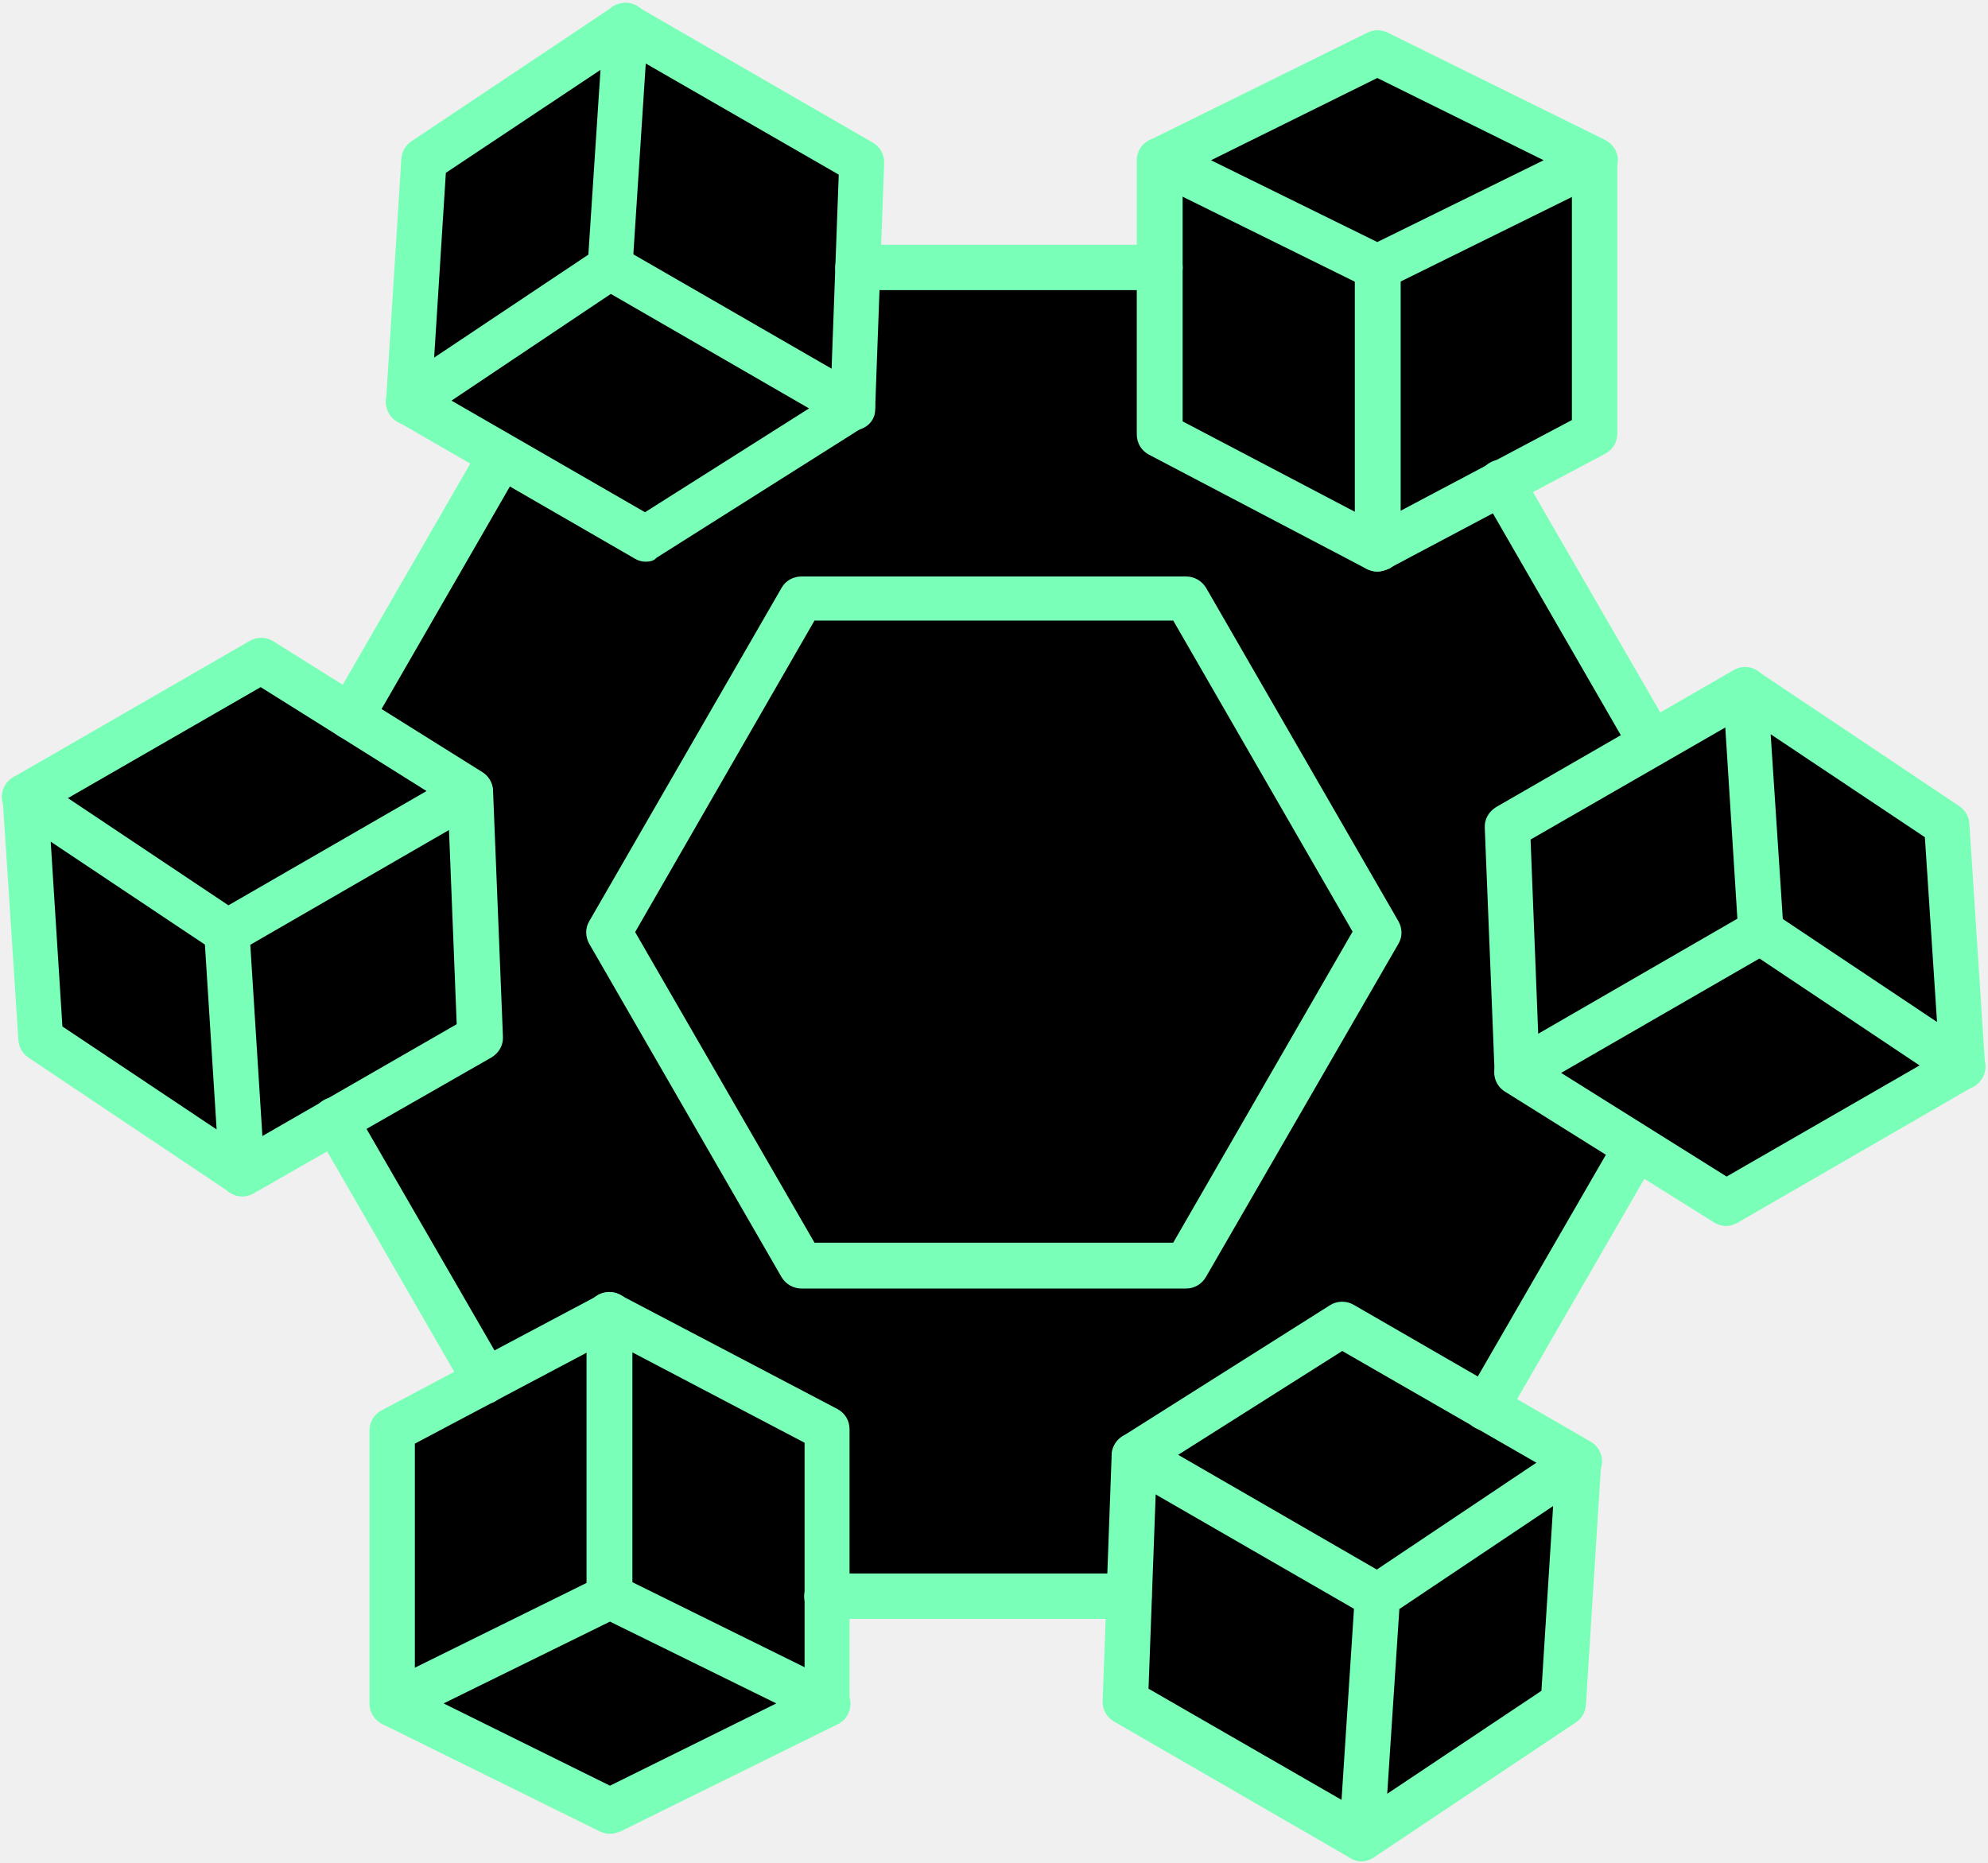
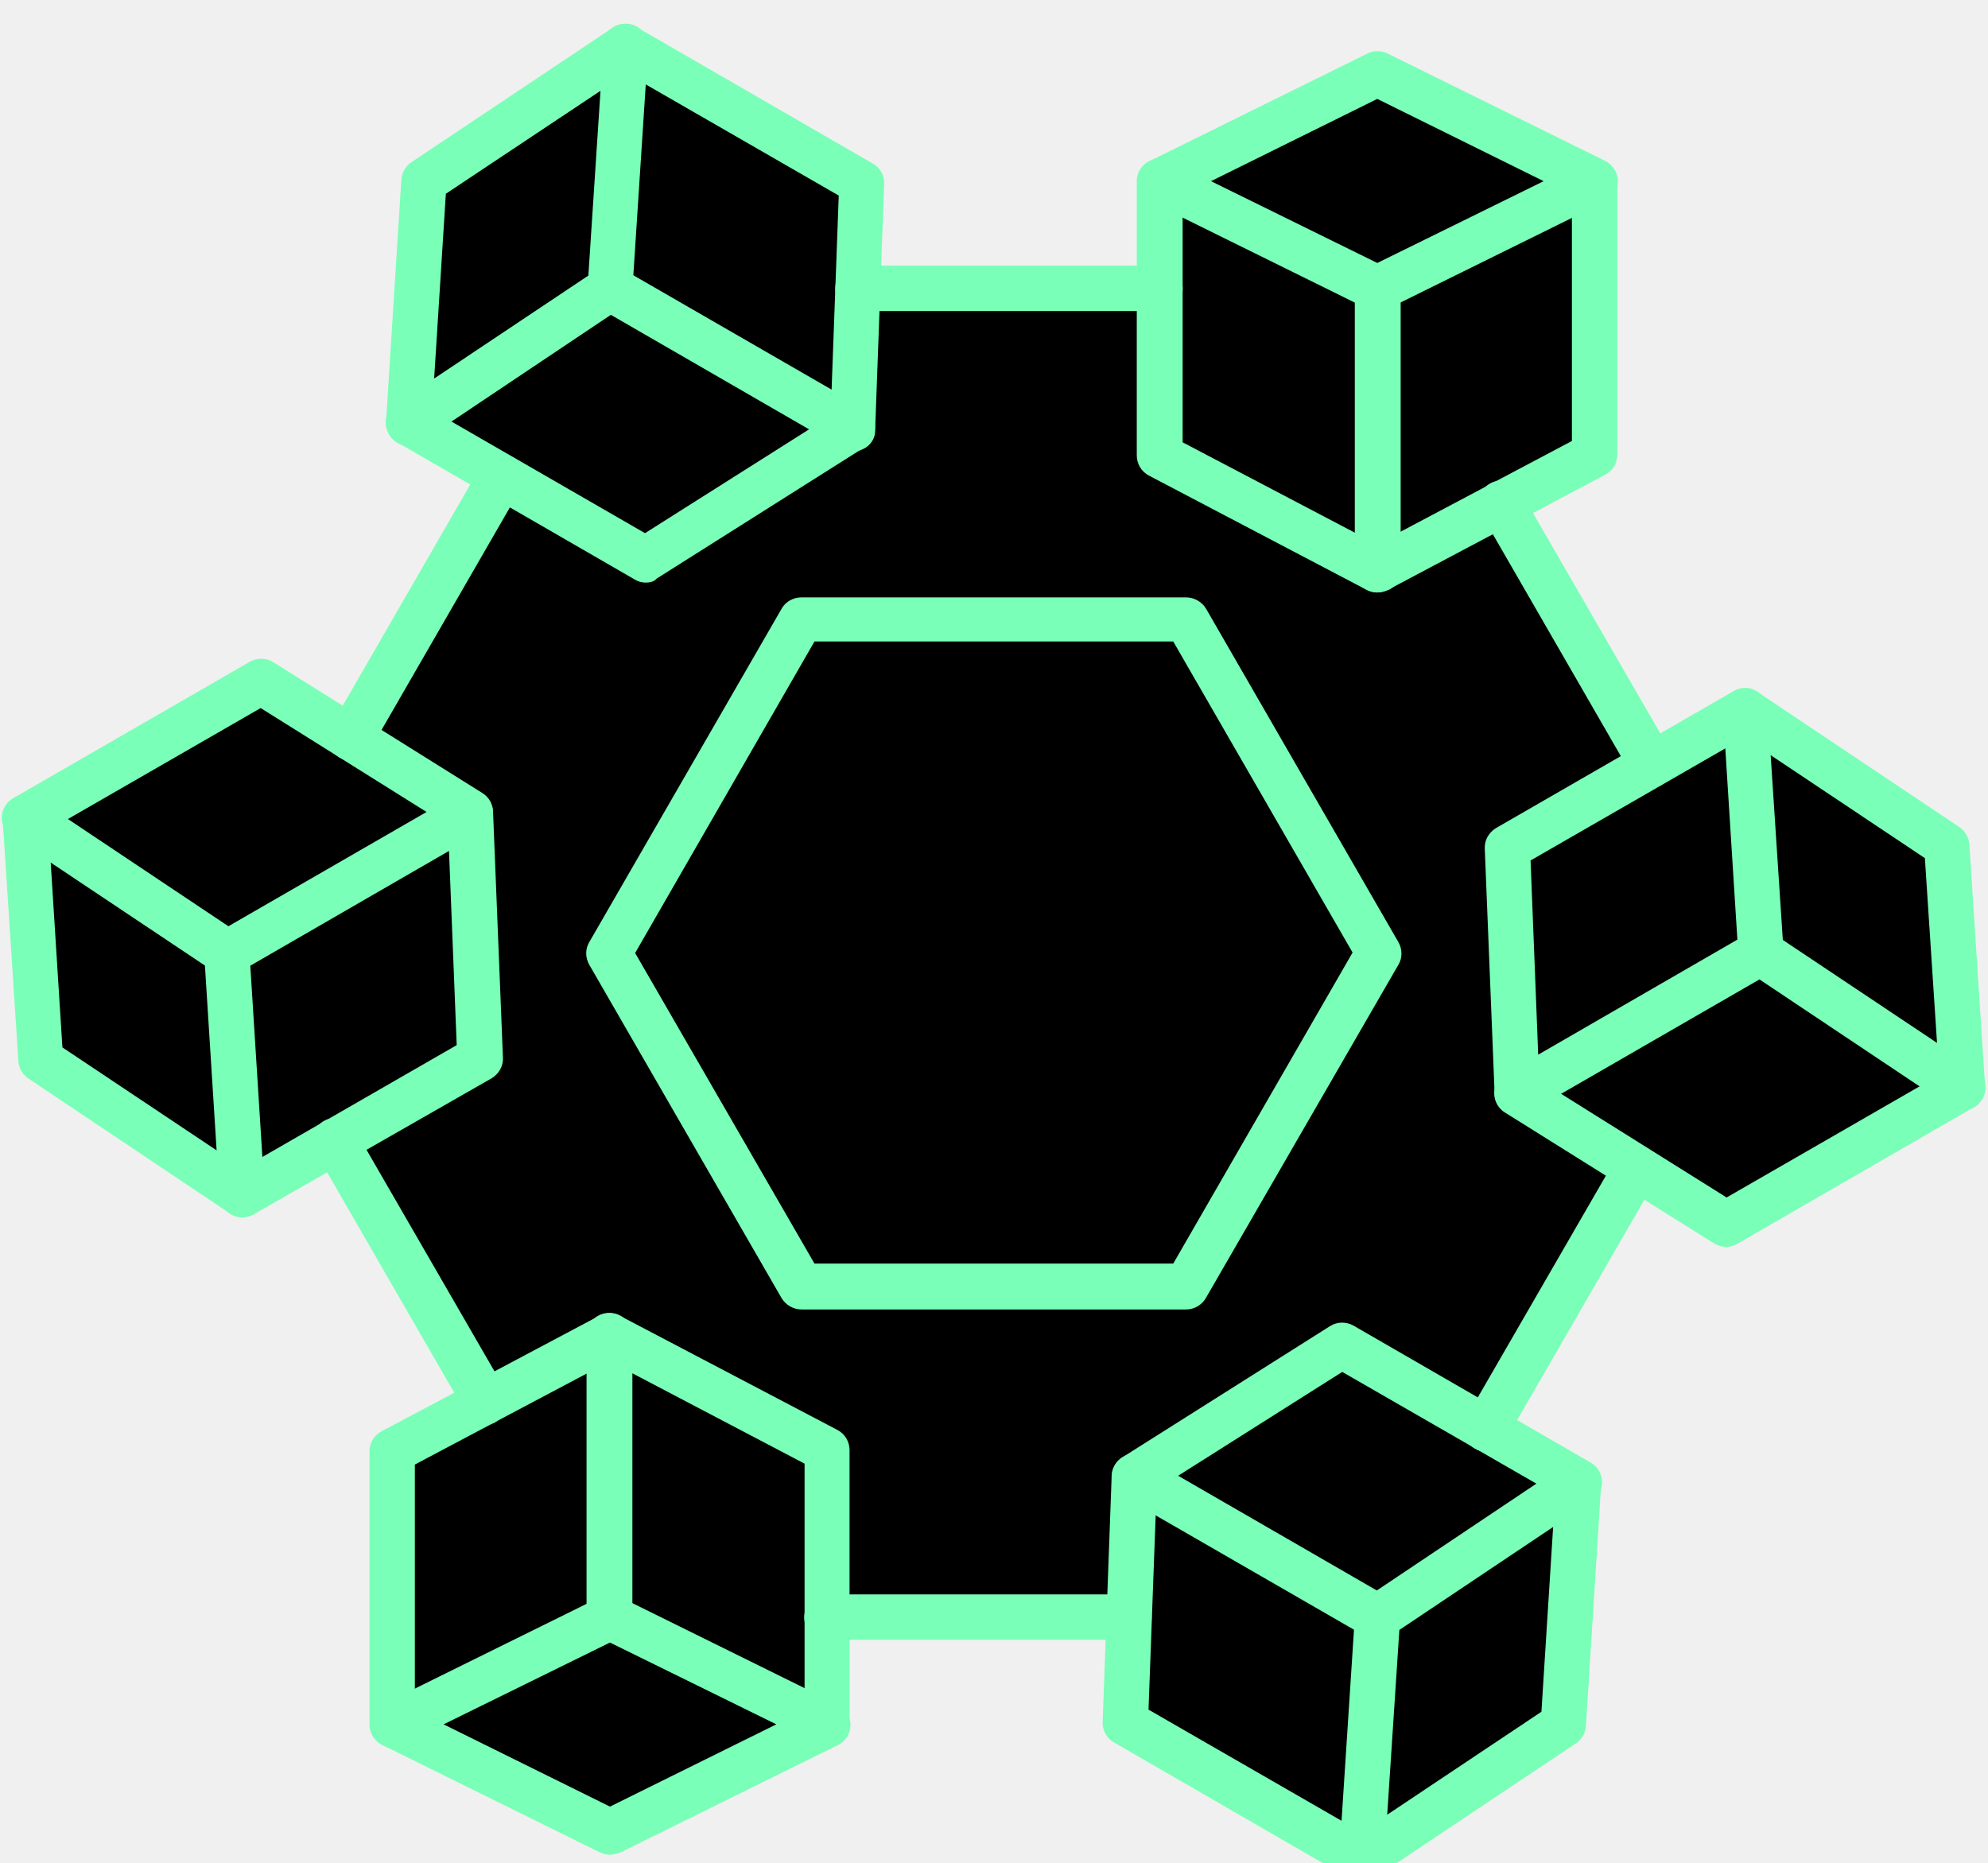
- <svg xmlns="http://www.w3.org/2000/svg" width="475" height="445" viewBox="0 0 475 445" fill="none">
+ <svg xmlns="http://www.w3.org/2000/svg" width="475" height="445" viewBox="0 0 475 435" fill="none">
  <g clip-path="url(#clip0_526_281)">
    <path fill-rule="evenodd" clip-rule="evenodd" d="M125.139 343.838L63.245 227.54L110.263 127.772L157.52 69.329L297.126 63.904L349.608 96.29L397.401 182.223L400.073 255.294L349.608 348.943L297.126 386.836L214.534 381.41L154.872 386.836L125.139 343.838Z" fill="black" />
    <path fill-rule="evenodd" clip-rule="evenodd" d="M189.777 142.772L145.794 225.37L192.028 301.805L284.669 305.276L329.087 220.704L282.585 140.124L189.777 142.772Z" fill="black" />
    <path fill-rule="evenodd" clip-rule="evenodd" d="M151.755 125.899L100.296 91.357V35.132L150.636 9.252L203.281 38.239V98.14L151.755 125.899Z" fill="black" />
    <path fill-rule="evenodd" clip-rule="evenodd" d="M60.616 279.028L9.157 244.486V188.261L59.497 162.381L112.137 191.368V251.269L60.616 279.028Z" fill="black" />
    <path fill-rule="evenodd" clip-rule="evenodd" d="M329.111 129.999L277.652 104.516V39.233L327.992 13.352L380.632 42.34V102.241L329.111 129.999Z" fill="black" />
    <path fill-rule="evenodd" clip-rule="evenodd" d="M415.676 285.872L364.222 260.389V195.106L414.557 169.226L467.202 198.213V258.118L415.676 285.872Z" fill="black" />
    <path fill-rule="evenodd" clip-rule="evenodd" d="M323.146 434.308L271.687 408.829V343.541L322.027 317.661L374.672 346.653V406.554L323.146 434.308Z" fill="black" />
    <path fill-rule="evenodd" clip-rule="evenodd" d="M145.756 433.491L94.302 408.012V342.724L144.642 316.844L197.282 345.836V405.737L145.756 433.491Z" fill="black" />
    <path fill-rule="evenodd" clip-rule="evenodd" d="M289.35 38.291L329.083 57.838L368.83 38.291L329.083 18.635L289.35 38.291ZM329.083 69.329C328.222 69.329 327.477 69.109 326.726 68.799L274.737 43.134C272.911 42.273 271.725 40.337 271.725 38.296C271.725 36.255 272.911 34.314 274.737 33.459L326.726 7.794C328.227 7.043 330.053 7.043 331.564 7.794L383.554 33.459C385.38 34.424 386.565 36.255 386.565 38.296C386.565 40.337 385.38 42.278 383.554 43.134L331.564 68.799C330.703 69.124 329.943 69.329 329.083 69.329Z" fill="#79FFB7" />
    <path fill-rule="evenodd" clip-rule="evenodd" d="M329.083 136.572C328.222 136.572 327.366 136.353 326.506 135.932L274.516 108.642C272.69 107.676 271.615 105.845 271.615 103.804V38.291C271.615 35.28 274.081 32.918 277.093 32.918C280.104 32.918 282.571 35.385 282.571 38.396V100.692L323.71 122.284V63.956C323.71 60.945 326.176 58.478 329.188 58.478C332.199 58.478 334.666 60.945 334.666 63.956V131.199C334.666 133.135 333.7 134.852 332.089 135.822C331.014 136.257 330.043 136.572 329.078 136.572H329.083Z" fill="#79FFB7" />
    <path fill-rule="evenodd" clip-rule="evenodd" d="M329.082 136.572C327.146 136.572 325.21 135.497 324.245 133.671C322.854 130.984 323.81 127.767 326.496 126.367L375.58 100.372V38.291C375.58 35.28 378.046 32.918 380.952 32.918C383.859 32.918 386.431 35.385 386.431 38.396V103.594C386.431 105.64 385.355 107.466 383.529 108.431L331.678 135.927C330.818 136.348 329.948 136.568 329.087 136.568L329.082 136.572Z" fill="#79FFB7" />
    <path fill-rule="evenodd" clip-rule="evenodd" d="M106.529 41.303L103.733 85.453L140.579 60.849L143.48 16.699L106.525 41.303H106.529ZM97.614 101.552C96.649 101.552 95.788 101.332 94.928 100.802C93.102 99.726 92.131 97.79 92.241 95.759L95.893 37.975C96.003 36.259 96.859 34.758 98.25 33.793L146.482 1.569C148.199 0.384 150.464 0.384 152.18 1.349C154.007 2.425 154.977 4.361 154.867 6.393L151.105 64.176C150.995 65.892 150.139 67.393 148.748 68.359L100.631 100.582C99.665 101.237 98.695 101.548 97.619 101.548L97.614 101.552Z" fill="#79FFB7" />
    <path fill-rule="evenodd" clip-rule="evenodd" d="M154.332 134.216C153.366 134.216 152.505 133.996 151.645 133.466L94.928 100.712C92.351 99.211 91.386 95.874 92.882 93.298C94.378 90.721 97.719 89.861 100.296 91.362L154.112 122.4L193.314 97.59L142.935 68.488C140.359 66.987 139.499 63.651 140.89 61.074C142.391 58.498 145.727 57.637 148.304 59.028L206.412 92.547C208.018 93.513 209.098 95.234 209.098 97.17C209.098 99.106 208.133 100.822 206.522 101.897L156.894 133.26C156.268 133.996 155.297 134.216 154.332 134.216Z" fill="#79FFB7" />
    <path fill-rule="evenodd" clip-rule="evenodd" d="M203.841 102.848H203.621C200.609 102.738 198.248 100.272 198.358 97.26L200.404 41.728L146.698 10.8C144.121 9.299 143.261 5.963 144.652 3.386C146.153 0.81 149.49 -0.051 152.066 1.45L208.568 34.094C210.284 35.06 211.365 36.996 211.255 39.027L209.099 97.776C209.209 100.582 206.742 102.848 203.836 102.848H203.841Z" fill="#79FFB7" />
    <path fill-rule="evenodd" clip-rule="evenodd" d="M14.912 245.279L51.758 269.883L48.961 225.719L12.115 201.115L14.912 245.279ZM57.876 285.873C56.801 285.873 55.721 285.548 54.865 284.908L6.747 252.684C5.356 251.718 4.496 250.217 4.391 248.501L0.629 190.713C0.519 188.667 1.489 186.731 3.315 185.67C5.141 184.595 7.297 184.705 9.013 185.89L57.226 218.099C58.617 219.065 59.478 220.566 59.583 222.282L63.235 280.065C63.345 282.111 62.269 284.047 60.549 285.108C59.703 285.653 58.847 285.873 57.876 285.873Z" fill="#79FFB7" />
    <path fill-rule="evenodd" clip-rule="evenodd" d="M57.877 285.873C55.941 285.873 54.225 284.908 53.149 283.187C51.648 280.61 52.509 277.283 55.195 275.773L109.121 244.735L107.28 198.333L56.902 227.435C54.325 228.936 50.998 228.076 49.488 225.499C47.987 222.922 48.847 219.595 51.534 218.085L109.642 184.566C111.248 183.6 113.294 183.6 115.015 184.566C116.736 185.532 117.701 187.252 117.811 189.079L120.168 247.717C120.278 249.763 119.202 251.589 117.481 252.651L60.559 285.199C59.712 285.648 58.857 285.868 57.886 285.868L57.877 285.873Z" fill="#79FFB7" />
    <path fill-rule="evenodd" clip-rule="evenodd" d="M5.892 195.866C4.066 195.866 2.24 194.901 1.164 193.18C-0.337 190.603 0.523 187.276 3.1 185.766L59.707 153.121C61.423 152.156 63.579 152.156 65.295 153.231L115.239 184.489C117.816 186.095 118.566 189.422 116.955 192.013C115.349 194.59 112.022 195.34 109.431 193.729L62.284 164.192L8.578 195.12C7.828 195.651 6.862 195.871 5.892 195.871V195.866Z" fill="#79FFB7" />
    <path fill-rule="evenodd" clip-rule="evenodd" d="M105.995 407.037L145.742 426.694L185.49 407.037L145.742 387.491L105.995 407.037ZM145.733 438.185C144.872 438.185 144.127 437.965 143.376 437.655L91.386 411.99C89.561 411.024 88.375 409.193 88.375 407.152C88.375 405.111 89.561 403.17 91.386 402.315L143.376 376.65C144.877 375.899 146.703 375.899 148.214 376.65L200.203 402.315C202.029 403.28 203.215 405.111 203.215 407.152C203.215 409.193 202.029 411.134 200.203 411.99L148.214 437.655C147.353 437.97 146.593 438.185 145.733 438.185Z" fill="#79FFB7" />
    <path fill-rule="evenodd" clip-rule="evenodd" d="M197.717 412.52C194.705 412.52 192.239 410.053 192.239 407.042V344.746L151.1 323.154V381.372C151.1 384.384 148.634 386.85 145.622 386.85C142.611 386.85 140.144 384.384 140.144 381.372V314.129C140.144 312.193 141.11 310.477 142.721 309.506C144.327 308.541 146.373 308.431 148.094 309.396L200.083 336.687C201.909 337.652 202.985 339.483 202.985 341.524V407.047C203.095 410.03 200.733 412.511 197.722 412.511L197.717 412.52Z" fill="#79FFB7" />
    <path fill-rule="evenodd" clip-rule="evenodd" d="M93.757 412.52C90.745 412.52 88.279 410.054 88.279 407.042V341.845C88.279 339.799 89.354 337.973 91.18 337.007L143.17 309.406C145.857 308.015 149.074 308.971 150.474 311.658C151.865 314.344 150.909 317.561 148.223 318.962L99.125 344.957V406.937C99.221 410.044 96.754 412.525 93.752 412.525L93.757 412.52Z" fill="#79FFB7" />
    <path fill-rule="evenodd" clip-rule="evenodd" d="M334.355 384.479L331.453 428.629L368.299 404.026L371.096 359.876L334.36 384.479H334.355ZM325.335 444.744C324.369 444.744 323.508 444.524 322.648 443.993C320.822 442.917 319.852 440.982 319.962 438.95L323.724 381.167C323.834 379.451 324.689 377.95 326.08 376.984L374.198 344.761C375.914 343.575 378.18 343.575 379.896 344.541C381.722 345.616 382.692 347.552 382.582 349.584L378.93 407.367C378.82 409.083 377.965 410.584 376.574 411.55L328.346 443.773C327.366 444.414 326.3 444.739 325.335 444.739V444.744Z" fill="#79FFB7" />
    <path fill-rule="evenodd" clip-rule="evenodd" d="M329.082 386.836C328.117 386.836 327.256 386.616 326.396 386.085L268.288 352.581C266.681 351.615 265.601 349.894 265.601 347.958C265.601 346.022 266.567 344.306 268.178 343.231L317.806 311.868C319.522 310.792 321.678 310.792 323.394 311.758L380.111 344.512C382.688 346.013 383.548 349.349 382.047 351.926C380.546 354.502 377.21 355.363 374.633 353.862L320.707 322.824L281.505 347.633L331.884 376.735C334.46 378.236 335.321 381.573 333.82 384.149C332.84 385.865 331.014 386.836 329.078 386.836H329.082Z" fill="#79FFB7" />
    <path fill-rule="evenodd" clip-rule="evenodd" d="M325.334 444.744C324.369 444.744 323.508 444.524 322.648 443.993L266.146 411.349C264.43 410.384 263.349 408.448 263.459 406.416L265.615 347.667C265.725 344.656 268.192 342.294 271.203 342.404C274.215 342.514 276.576 344.981 276.466 347.992L274.42 403.524L328.126 434.452C330.703 435.953 331.563 439.29 330.062 441.866C328.987 443.663 327.161 444.744 325.334 444.744Z" fill="#79FFB7" />
    <path fill-rule="evenodd" clip-rule="evenodd" d="M425.973 219.6L462.819 244.204L459.917 200.054L423.071 175.45L425.973 219.6ZM468.937 260.313C467.862 260.313 466.781 259.988 465.926 259.453L417.698 227.229C416.307 226.263 415.447 224.762 415.341 223.046L411.689 165.263C411.579 163.217 412.655 161.281 414.376 160.22C416.202 159.144 418.358 159.254 420.074 160.44L468.192 192.663C469.583 193.629 470.443 195.13 470.548 196.846L474.31 254.629C474.42 256.675 473.345 258.611 471.624 259.672C470.763 260.093 469.908 260.313 468.937 260.313Z" fill="#79FFB7" />
    <path fill-rule="evenodd" clip-rule="evenodd" d="M362.491 261.595C361.631 261.595 360.665 261.375 359.915 260.954C358.199 259.988 357.228 258.268 357.118 256.441L354.762 197.803C354.652 195.757 355.727 193.931 357.448 192.869L414.261 160.115C416.837 158.614 420.165 159.475 421.675 162.161C423.176 164.738 422.316 168.065 419.629 169.575L365.704 200.613L367.53 247.015L417.908 217.913C420.485 216.412 423.812 217.272 425.322 219.959C426.823 222.535 425.963 225.862 423.276 227.373L365.168 260.892C364.418 261.399 363.452 261.599 362.482 261.599L362.491 261.595Z" fill="#79FFB7" />
    <path fill-rule="evenodd" clip-rule="evenodd" d="M412.435 292.962C411.469 292.962 410.389 292.637 409.533 292.102L359.589 260.844C357.013 259.238 356.262 255.911 357.873 253.32C359.479 250.743 362.806 249.993 365.397 251.604L412.545 281.141L466.25 250.213C468.827 248.712 472.154 249.572 473.664 252.149C475.165 254.725 474.305 258.052 471.618 259.563L415.116 292.207C414.256 292.642 413.4 292.958 412.43 292.958L412.435 292.962Z" fill="#79FFB7" />
    <path fill-rule="evenodd" clip-rule="evenodd" d="M116.095 335.396C114.269 335.396 112.443 334.43 111.367 332.71L75.382 270.309C73.881 267.732 74.741 264.405 77.318 262.894C79.894 261.393 83.221 262.254 84.732 264.83L120.717 327.126C122.218 329.703 121.358 333.03 118.781 334.54C118.017 335.181 117.051 335.401 116.095 335.401V335.396Z" fill="#79FFB7" />
    <path fill-rule="evenodd" clip-rule="evenodd" d="M83.766 176.741C82.801 176.741 81.94 176.521 81.08 175.99C78.503 174.489 77.643 171.152 79.034 168.576L115.019 106.175C116.52 103.598 119.857 102.738 122.433 104.239C125.01 105.74 125.87 109.077 124.479 111.653L88.494 174.054C87.514 175.77 85.698 176.741 83.766 176.741Z" fill="#79FFB7" />
    <path fill-rule="evenodd" clip-rule="evenodd" d="M277.107 69.33H205.04C202.029 69.33 199.562 66.863 199.562 63.957C199.562 61.05 202.029 58.478 205.04 58.478H277.107C280.118 58.478 282.585 60.945 282.585 63.957C282.57 66.858 280.104 69.33 277.107 69.33Z" fill="#79FFB7" />
    <path fill-rule="evenodd" clip-rule="evenodd" d="M394.715 183.079C392.889 183.079 391.062 182.113 389.987 180.392L354.001 117.991C352.5 115.415 353.361 112.088 355.937 110.577C358.514 109.062 361.841 109.937 363.352 112.513L399.337 174.809C400.838 177.386 399.978 180.713 397.401 182.223C396.651 182.864 395.685 183.189 394.715 183.084V183.079Z" fill="#79FFB7" />
    <path fill-rule="evenodd" clip-rule="evenodd" d="M354.967 341.84C354.002 341.84 353.141 341.62 352.281 341.089C349.704 339.588 348.844 336.252 350.345 333.675L386.33 271.379C387.831 268.803 391.168 267.942 393.744 269.443C396.321 270.944 397.181 274.281 395.68 276.857L359.695 339.153C358.729 340.869 356.898 341.84 354.967 341.84Z" fill="#79FFB7" />
    <path fill-rule="evenodd" clip-rule="evenodd" d="M269.693 386.836H197.627C194.615 386.836 192.148 384.369 192.148 381.463C192.148 378.556 194.615 375.985 197.627 375.985H269.693C272.705 375.985 275.171 378.451 275.171 381.463C275.171 384.474 272.69 386.836 269.693 386.836Z" fill="#79FFB7" />
    <path fill-rule="evenodd" clip-rule="evenodd" d="M194.61 296.939H280.325L323.179 222.612L280.325 148.284H194.61L151.756 222.722L194.61 296.944V296.939ZM283.432 307.9H191.489C189.553 307.9 187.727 306.825 186.761 305.214L140.785 225.513C139.82 223.797 139.82 221.751 140.785 220.14L186.761 140.44C187.727 138.724 189.558 137.753 191.489 137.753H283.432C285.368 137.753 287.194 138.829 288.159 140.44L334.135 220.14C335.101 221.857 335.101 223.902 334.135 225.513L288.159 305.104C287.194 306.82 285.363 307.9 283.432 307.9Z" fill="#79FFB7" />
  </g>
  <defs>
    <clipPath id="clip0_526_281">
      <rect width="473.973" height="444.092" fill="white" transform="translate(0.422852 0.651611)" />
    </clipPath>
  </defs>
</svg>
